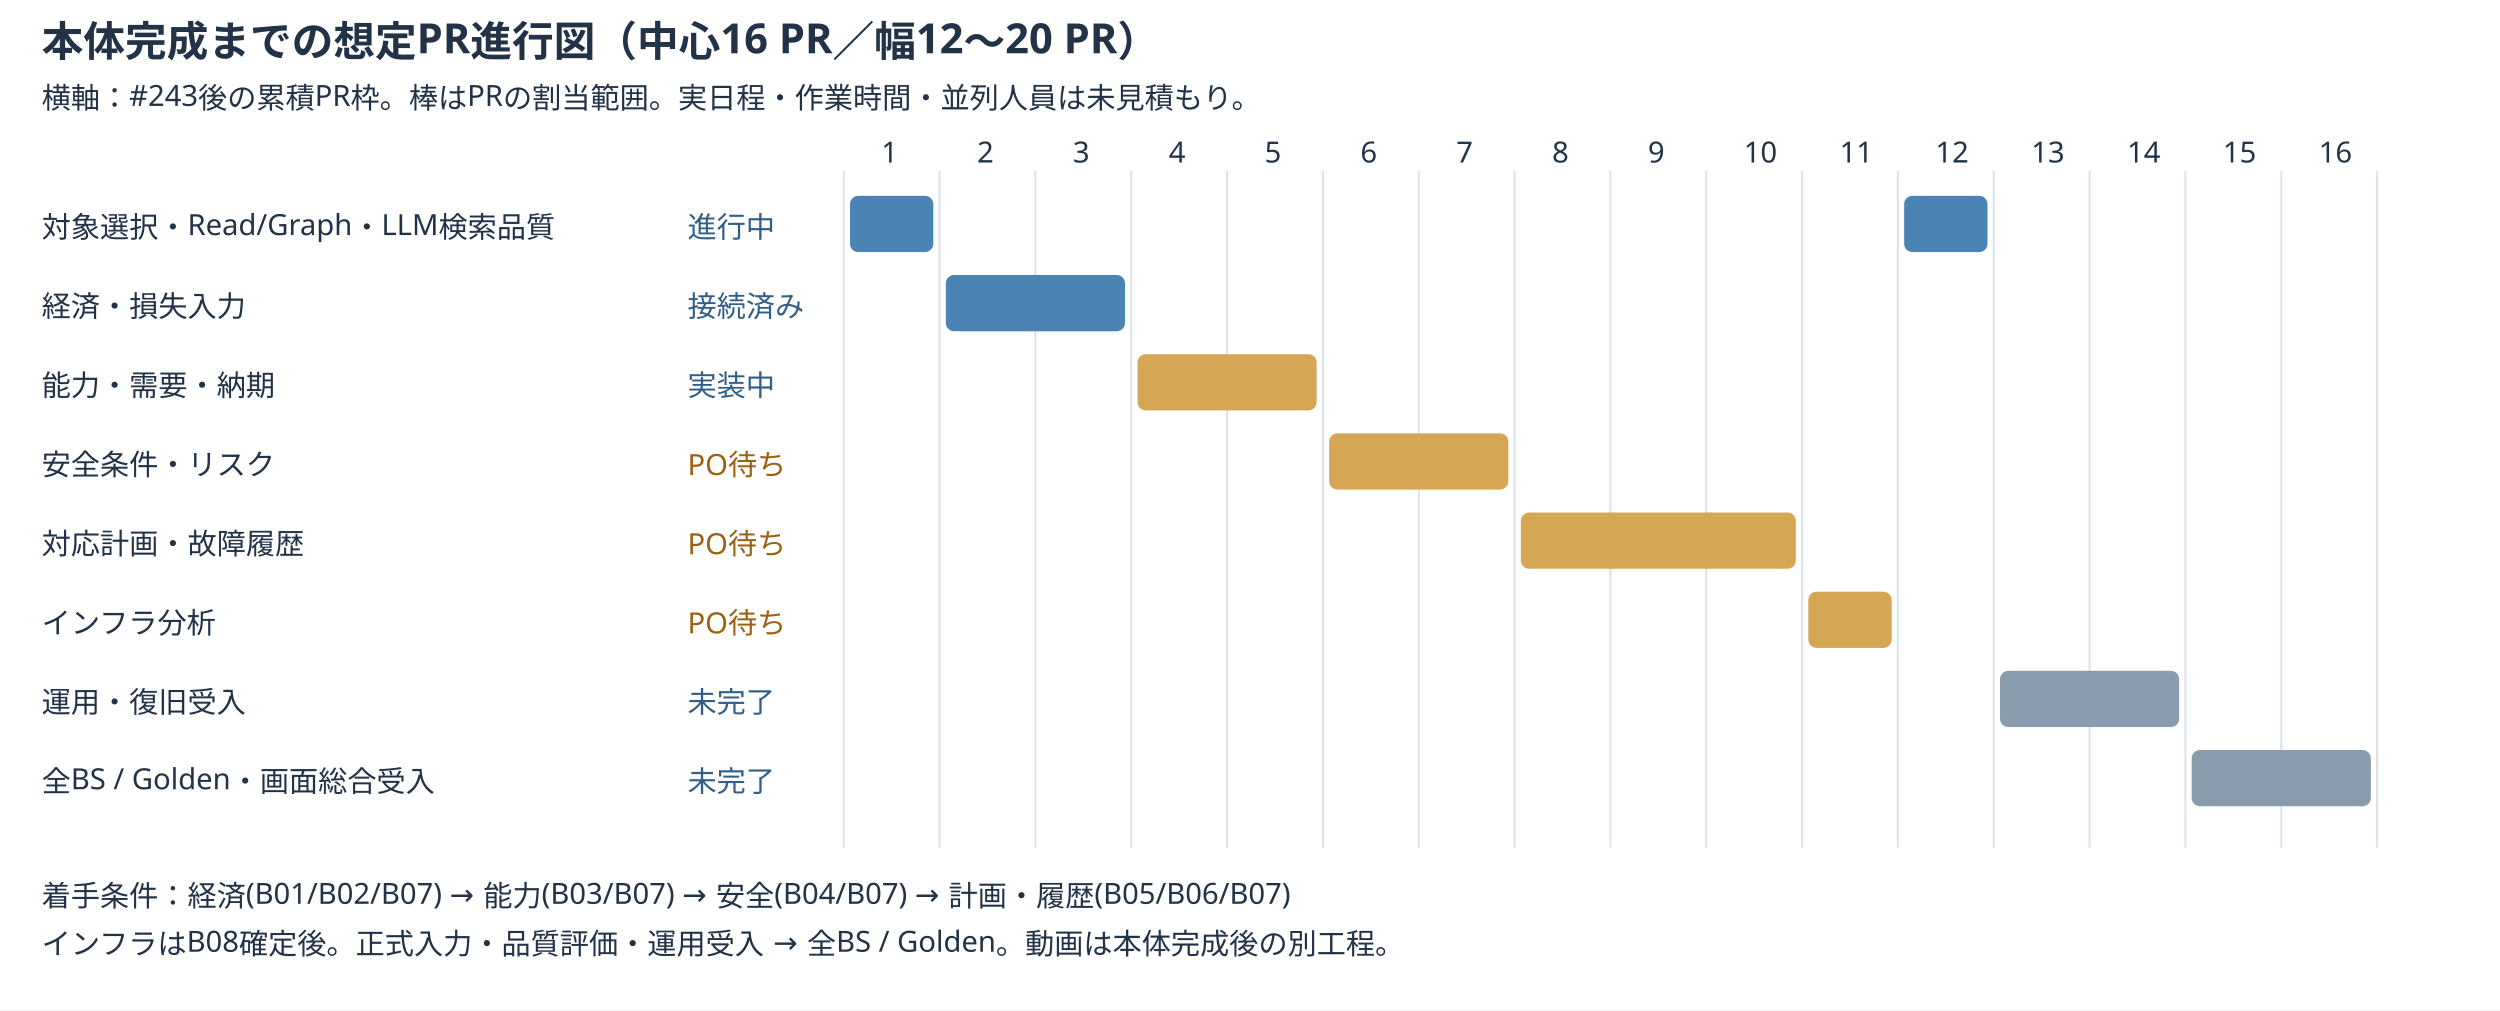
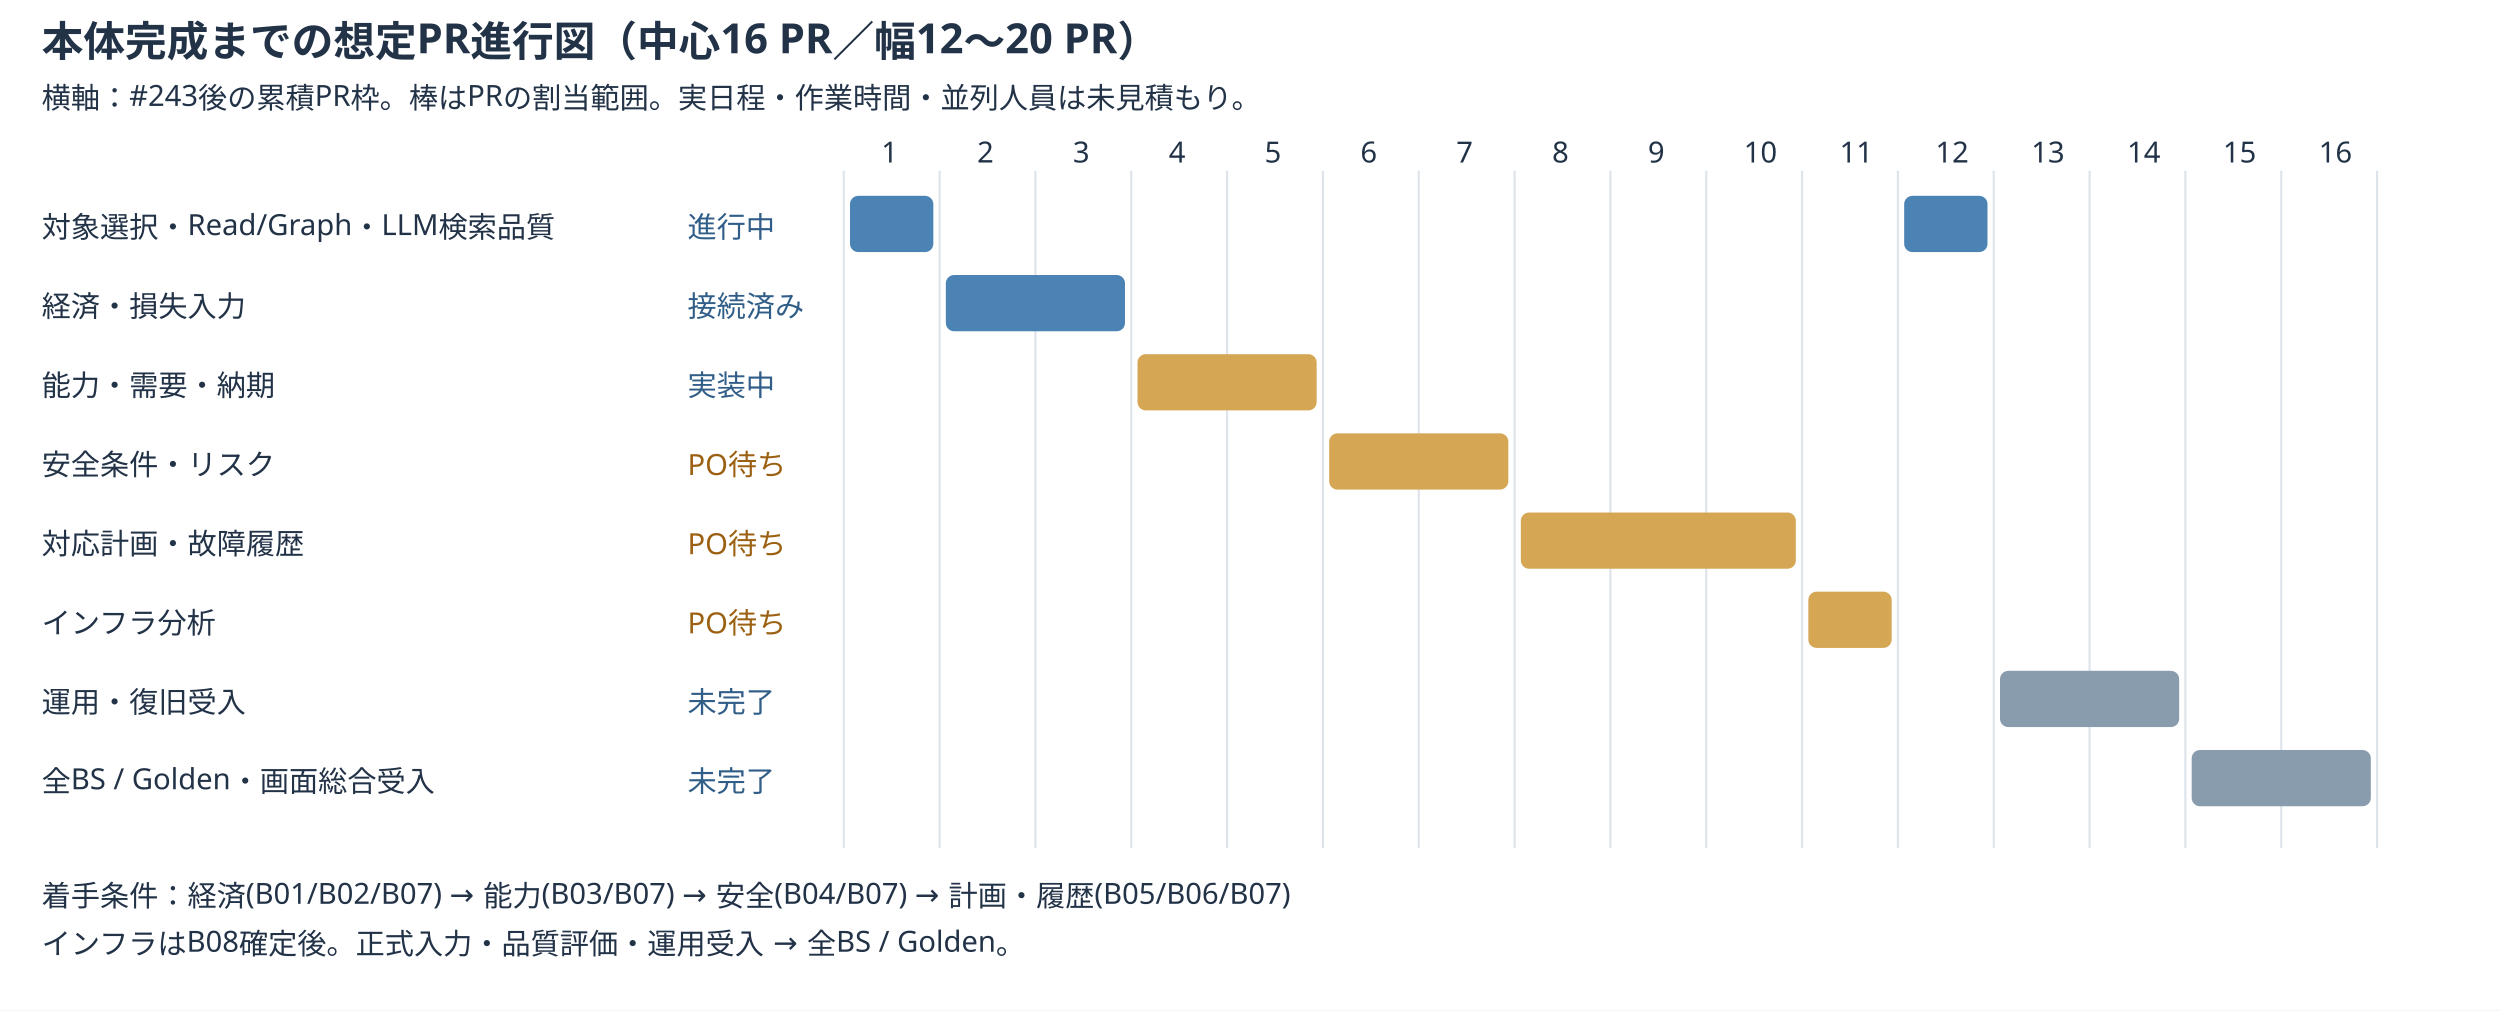
<svg xmlns="http://www.w3.org/2000/svg" width="1200" height="485" viewBox="0 0 1200 485" role="img" aria-labelledby="title desc">
  <rect width="1200" height="485" fill="#fff" />
  <g font-family="sans-serif" font-size="14" fill="#223247">
    <text x="20" y="27" font-size="20" font-weight="bold">本体完成までの想定PR進行図（中心16 PR／幅12〜20 PR）</text>
    <text x="20" y="52">横軸：#243後の累積PR枠。棒はPRの割当範囲。実日程・作業時間・並列人員は未見積もり。</text>
    <path d="M405 82V407" stroke="#dce3eb" />
    <text x="423" y="78">1</text>
    <path d="M451 82V407" stroke="#dce3eb" />
    <text x="469" y="78">2</text>
    <path d="M497 82V407" stroke="#dce3eb" />
    <text x="515" y="78">3</text>
    <path d="M543 82V407" stroke="#dce3eb" />
    <text x="561" y="78">4</text>
    <path d="M589 82V407" stroke="#dce3eb" />
    <text x="607" y="78">5</text>
    <path d="M635 82V407" stroke="#dce3eb" />
    <text x="653" y="78">6</text>
    <path d="M681 82V407" stroke="#dce3eb" />
    <text x="699" y="78">7</text>
    <path d="M727 82V407" stroke="#dce3eb" />
    <text x="745" y="78">8</text>
    <path d="M773 82V407" stroke="#dce3eb" />
    <text x="791" y="78">9</text>
    <path d="M819 82V407" stroke="#dce3eb" />
    <text x="837" y="78">10</text>
    <path d="M865 82V407" stroke="#dce3eb" />
    <text x="883" y="78">11</text>
    <path d="M911 82V407" stroke="#dce3eb" />
    <text x="929" y="78">12</text>
    <path d="M957 82V407" stroke="#dce3eb" />
    <text x="975" y="78">13</text>
    <path d="M1003 82V407" stroke="#dce3eb" />
    <text x="1021" y="78">14</text>
    <path d="M1049 82V407" stroke="#dce3eb" />
    <text x="1067" y="78">15</text>
    <path d="M1095 82V407" stroke="#dce3eb" />
    <text x="1113" y="78">16</text>
    <path d="M1141 82V407" stroke="#dce3eb" />
    <text x="20" y="114">対象選択・Read/Graph・LLM検索品質</text>
    <text x="330" y="114" fill="#315e88">進行中</text>
    <rect x="408" y="94" width="40" height="27" rx="4" fill="#4b83b5" />
    <rect x="914" y="94" width="40" height="27" rx="4" fill="#4b83b5" />
    <text x="20" y="152">経済・損失入力</text>
    <text x="330" y="152" fill="#315e88">接続済み</text>
    <rect x="454" y="132" width="86" height="27" rx="4" fill="#4b83b5" />
    <text x="20" y="190">能力・需要・納期</text>
    <text x="330" y="190" fill="#315e88">実装中</text>
    <rect x="546" y="170" width="86" height="27" rx="4" fill="#d5a755" />
    <text x="20" y="228">安全条件・リスク</text>
    <text x="330" y="228" fill="#9b6011">PO待ち</text>
    <rect x="638" y="208" width="86" height="27" rx="4" fill="#d5a755" />
    <text x="20" y="266">対応計画・故障履歴</text>
    <text x="330" y="266" fill="#9b6011">PO待ち</text>
    <rect x="730" y="246" width="132" height="27" rx="4" fill="#d5a755" />
    <text x="20" y="304">インフラ分析</text>
    <text x="330" y="304" fill="#9b6011">PO待ち</text>
    <rect x="868" y="284" width="40" height="27" rx="4" fill="#d5a755" />
    <text x="20" y="342">運用・復旧受入</text>
    <text x="330" y="342" fill="#315e88">未完了</text>
    <rect x="960" y="322" width="86" height="27" rx="4" fill="#899cae" />
    <text x="20" y="380">全BS / Golden・画面総合受入</text>
    <text x="330" y="380" fill="#315e88">未完了</text>
    <rect x="1052" y="360" width="86" height="27" rx="4" fill="#899cae" />
    <text x="20" y="435">着手条件：経済(B01/B02/B07) → 能力(B03/B07) → 安全(B04/B07) → 計画・履歴(B05/B06/B07)</text>
-     <text x="20" y="458">インフラはB08確定後。正式入力・品質評価・運用受入 → 全BS / Golden。動画は本体完成後の別工程。</text>
+     <text x="20" y="458">インフラはB08確定後。正式入力・品質評価・運用受入 → 全BS / Golden。</text>
  </g>
</svg>
